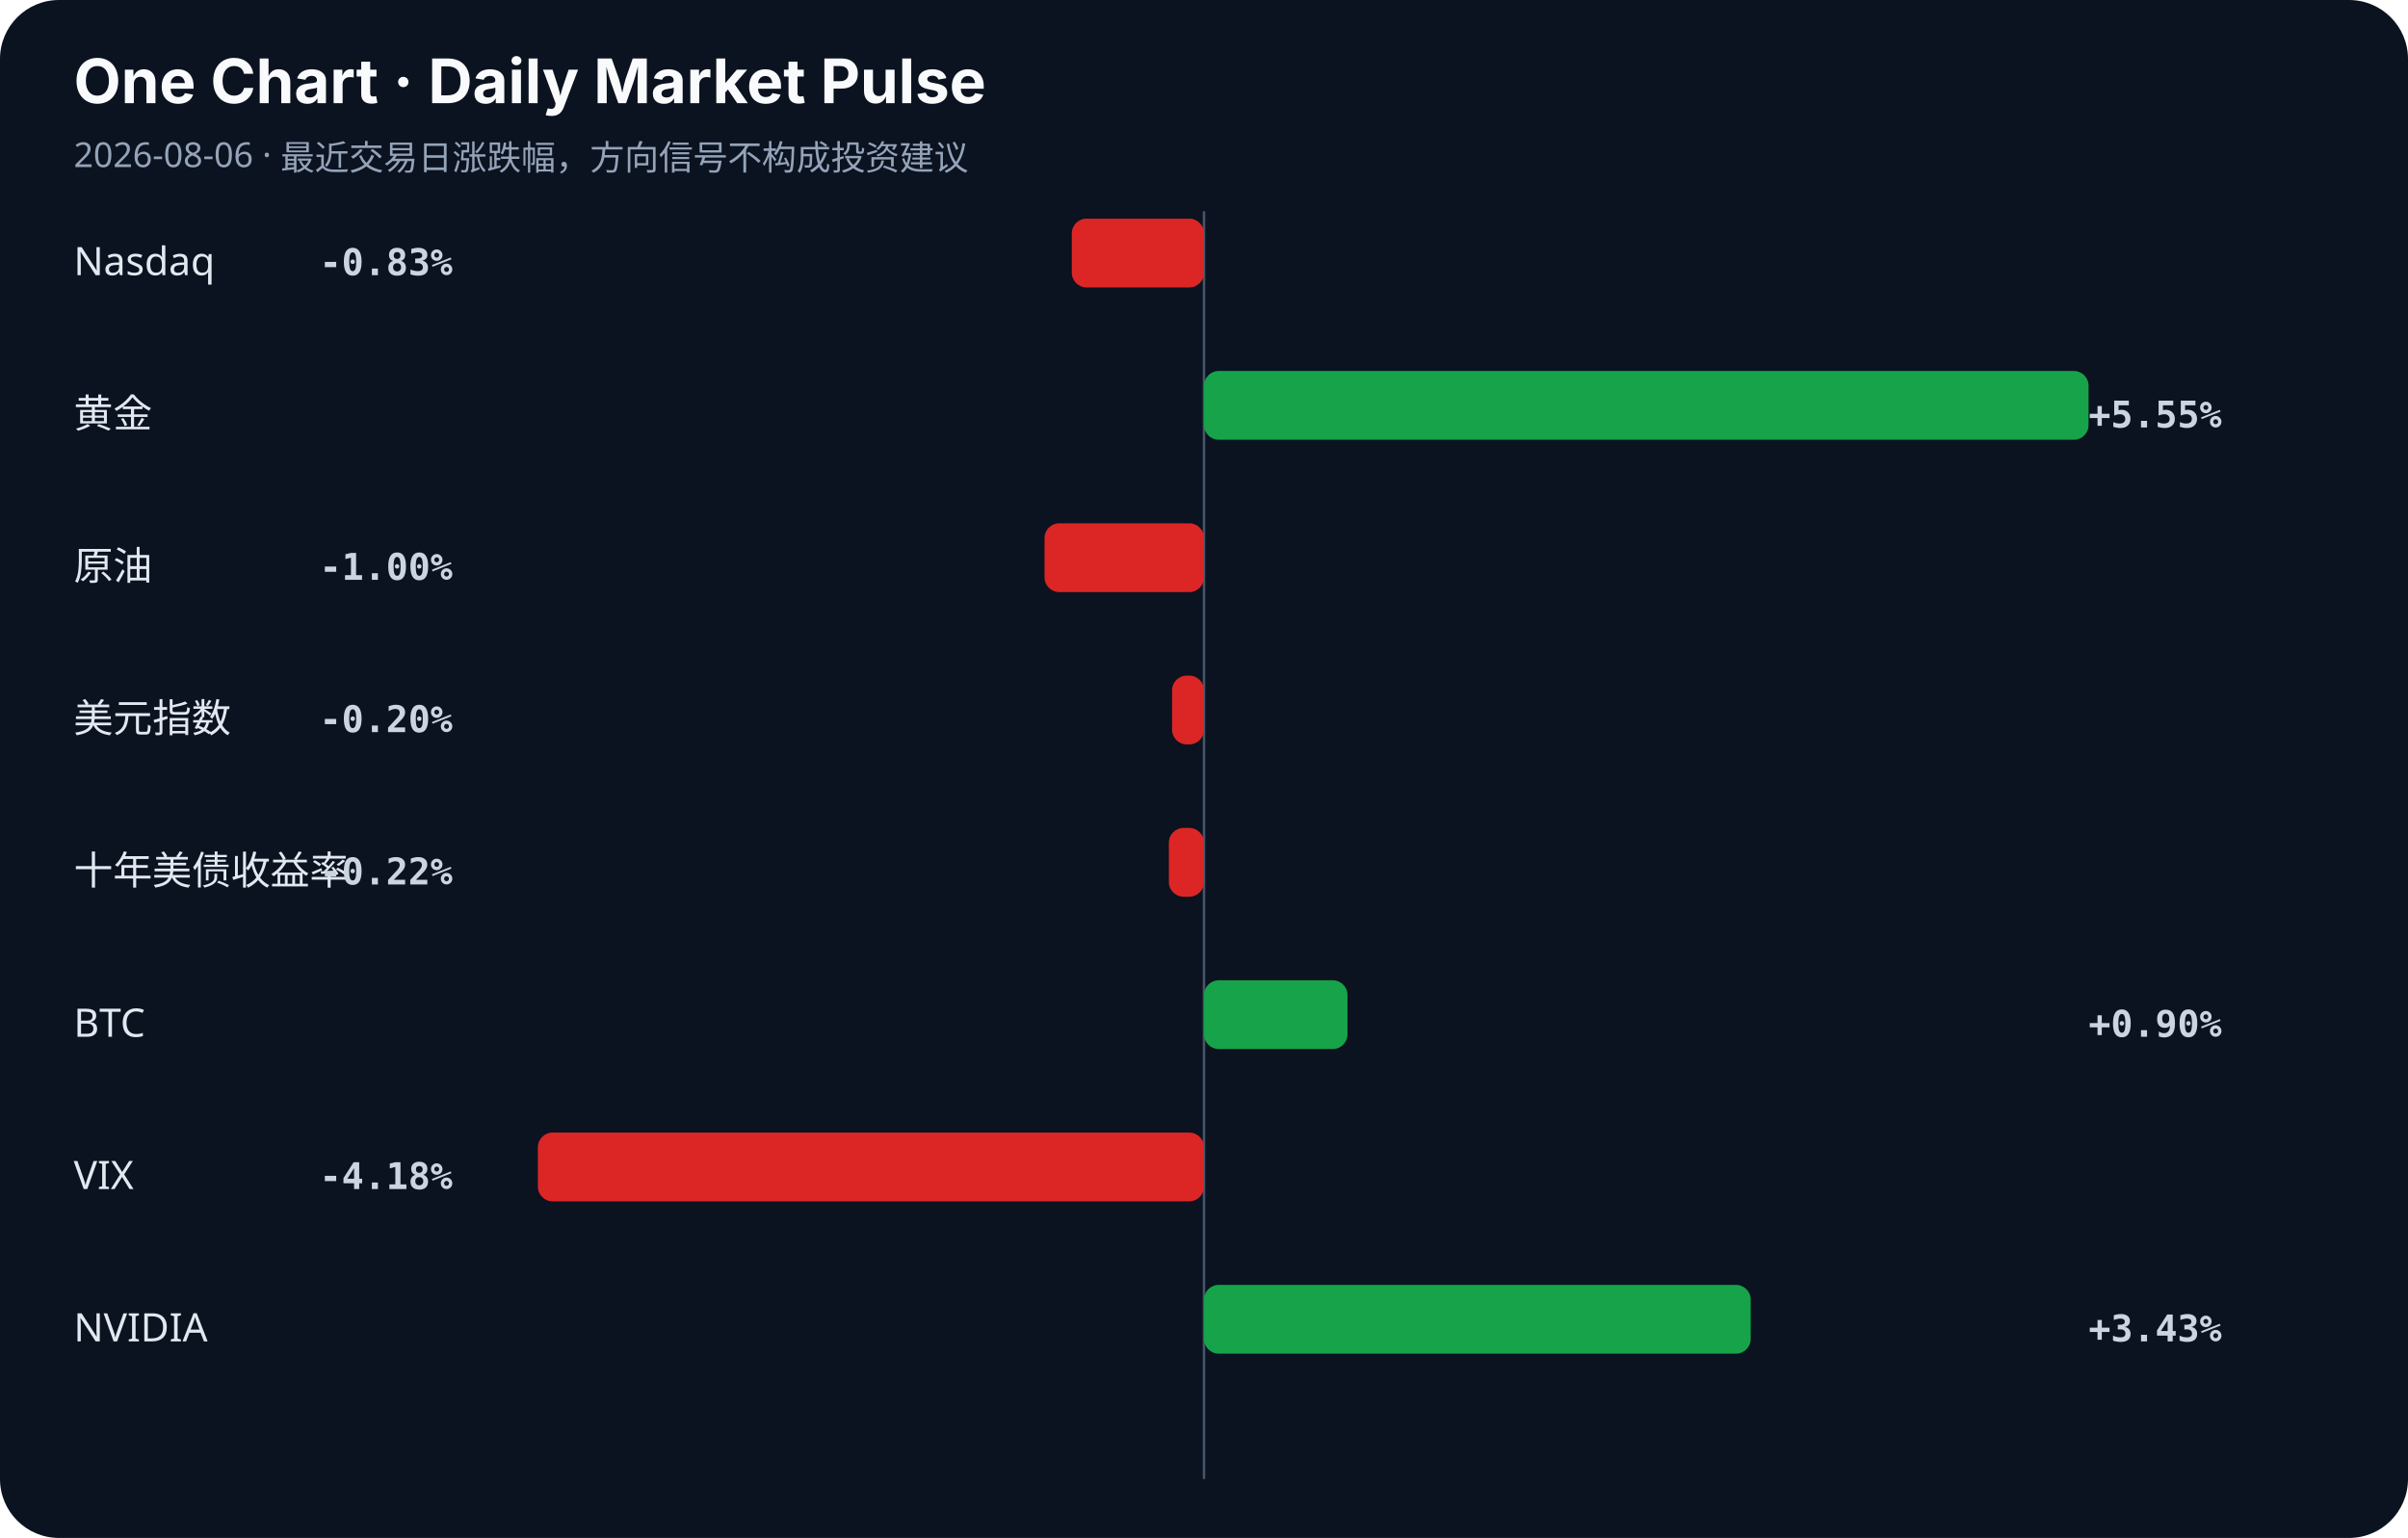
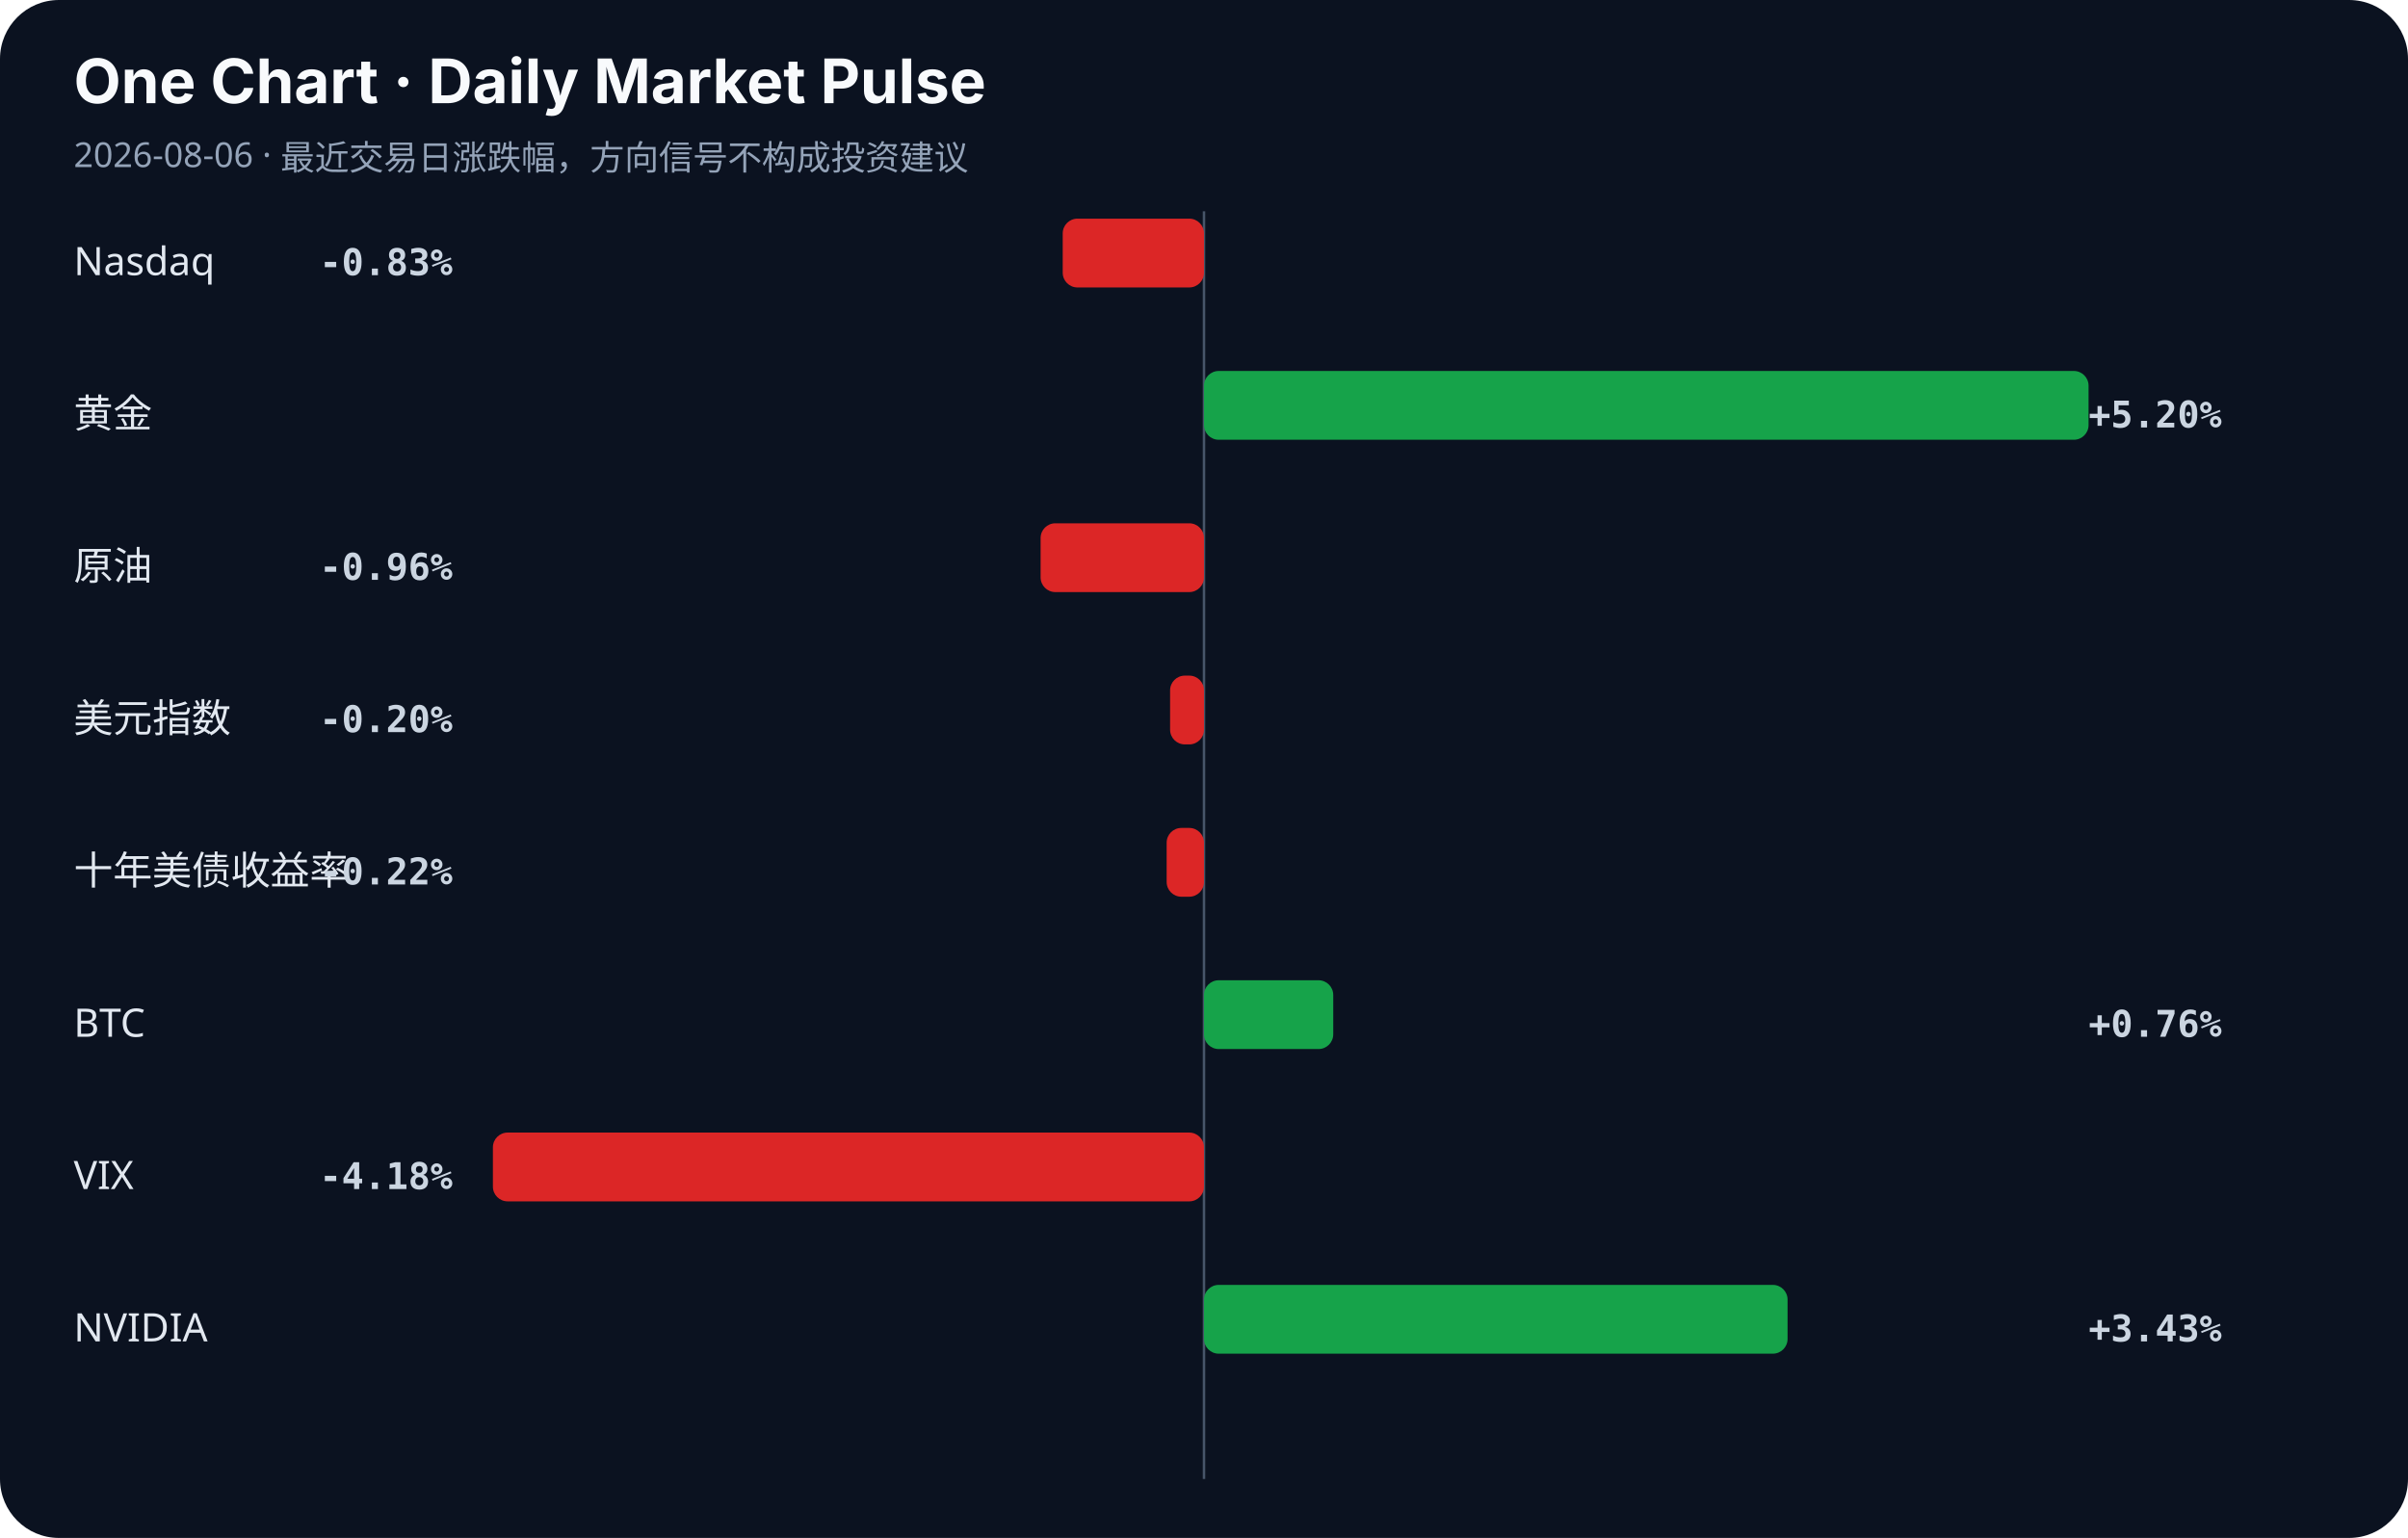
<svg xmlns="http://www.w3.org/2000/svg" width="980" height="626" viewBox="0 0 980 626">
  <rect width="100%" height="100%" rx="24" fill="#0b1220" />
  <style>.title{font:700 25px -apple-system,BlinkMacSystemFont,sans-serif;fill:#f8fafc}.sub{font:14px sans-serif;fill:#94a3b8}.label{font:16px sans-serif;fill:#e2e8f0}.value{font:600 15px monospace;fill:#cbd5e1}.axis{stroke:#475569;stroke-width:1}</style>
  <text x="30" y="42" class="title">One Chart · Daily Market Pulse</text>
  <text x="30" y="68" class="sub">2026-08-06 · 最近交易日涨跌幅，方向信号不构成投资建议</text>
  <line x1="490" y1="86" x2="490" y2="602" class="axis" />
  <text x="30" y="112" class="label">Nasdaq</text>
-   <rect x="436.2" y="89" width="53.8" height="28" rx="6" fill="#dc2626" />
+   <rect x="432.5" y="89" width="57.5" height="28" rx="6" fill="#dc2626" />
  <text x="130" y="112" class="value">-0.83%</text>
  <text x="30" y="174" class="label">黄金</text>
  <rect x="490.0" y="151" width="360.0" height="28" rx="6" fill="#16a34a" />
-   <text x="850" y="174" class="value">+5.55%</text>
+   <text x="850" y="174" class="value">+5.20%</text>
  <text x="30" y="236" class="label">原油</text>
-   <rect x="425.1" y="213" width="64.9" height="28" rx="6" fill="#dc2626" />
-   <text x="130" y="236" class="value">-1.00%</text>
+   <rect x="423.5" y="213" width="66.5" height="28" rx="6" fill="#dc2626" />
+   <text x="130" y="236" class="value">-0.96%</text>
  <text x="30" y="298" class="label">美元指数</text>
-   <rect x="477.0" y="275" width="13.0" height="28" rx="6" fill="#dc2626" />
+   <rect x="476.2" y="275" width="13.8" height="28" rx="6" fill="#dc2626" />
  <text x="130" y="298" class="value">-0.20%</text>
  <text x="30" y="360" class="label">十年美债收益率</text>
-   <rect x="475.7" y="337" width="14.3" height="28" rx="6" fill="#dc2626" />
+   <rect x="474.8" y="337" width="15.2" height="28" rx="6" fill="#dc2626" />
  <text x="130" y="360" class="value">-0.22%</text>
  <text x="30" y="422" class="label">BTC</text>
-   <rect x="490.0" y="399" width="58.4" height="28" rx="6" fill="#16a34a" />
-   <text x="850" y="422" class="value">+0.90%</text>
+   <rect x="490.0" y="399" width="52.6" height="28" rx="6" fill="#16a34a" />
+   <text x="850" y="422" class="value">+0.76%</text>
  <text x="30" y="484" class="label">VIX</text>
-   <rect x="218.9" y="461" width="271.1" height="28" rx="6" fill="#dc2626" />
+   <rect x="200.6" y="461" width="289.4" height="28" rx="6" fill="#dc2626" />
  <text x="130" y="484" class="value">-4.18%</text>
  <text x="30" y="546" class="label">NVIDIA</text>
-   <rect x="490.0" y="523" width="222.5" height="28" rx="6" fill="#16a34a" />
+   <rect x="490.0" y="523" width="237.5" height="28" rx="6" fill="#16a34a" />
  <text x="850" y="546" class="value">+3.43%</text>
</svg>
